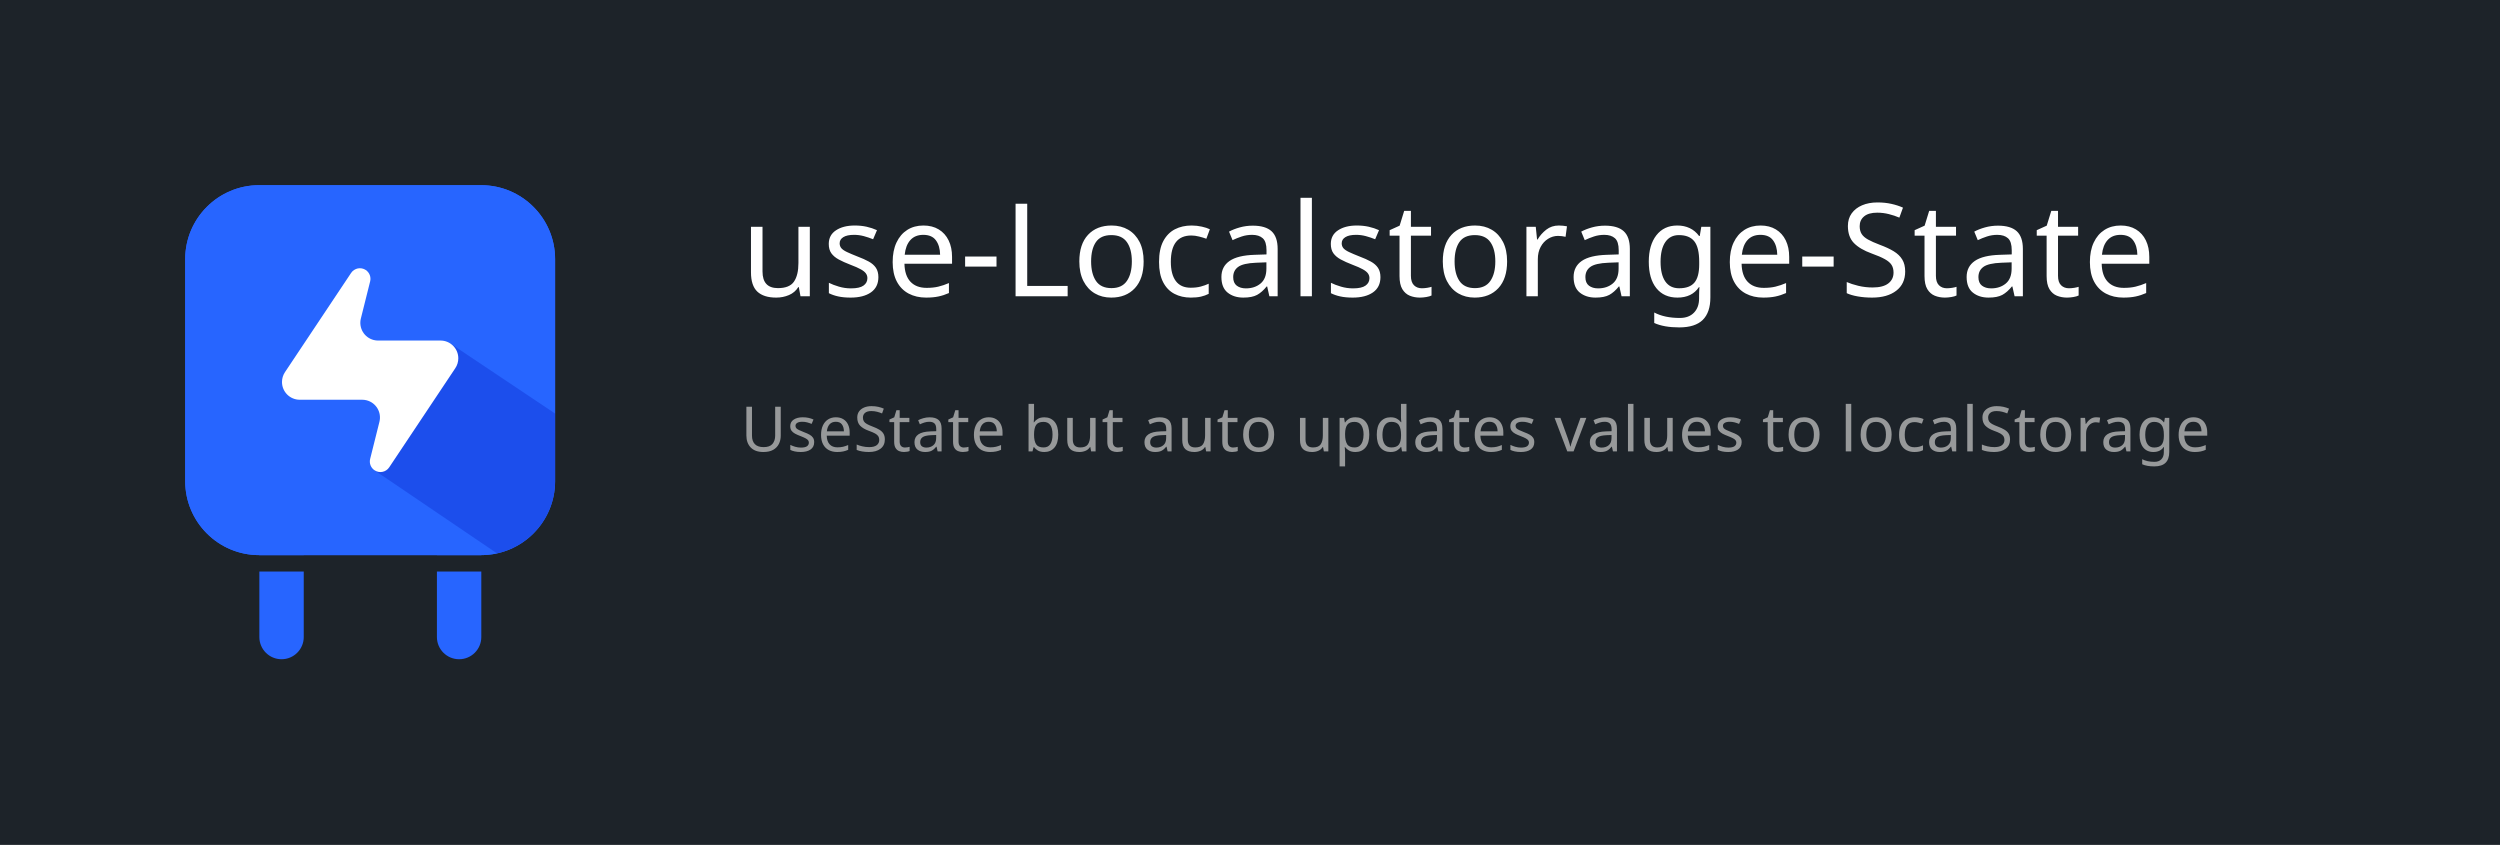
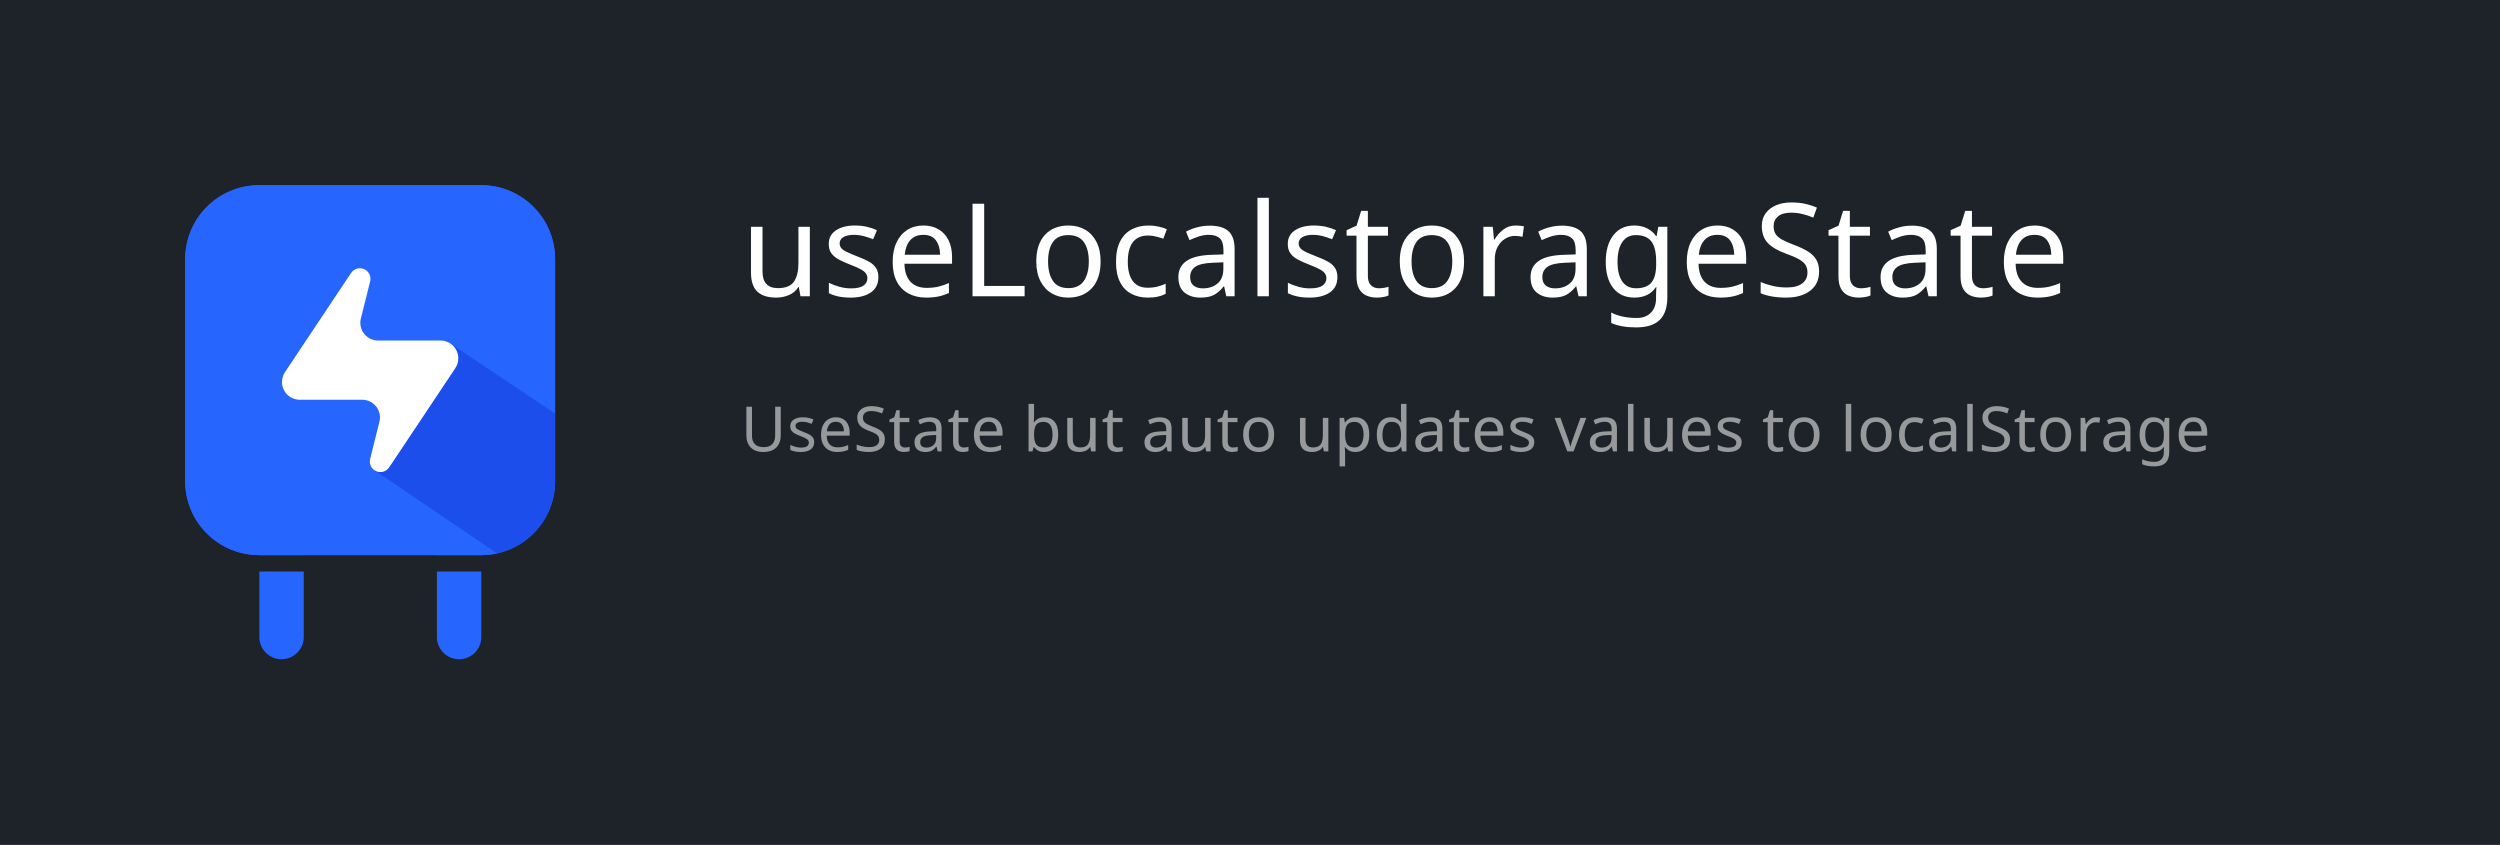
<svg xmlns="http://www.w3.org/2000/svg" xmlns:xlink="http://www.w3.org/1999/xlink" width="1080px" height="365px" viewBox="0 0 1080 365" version="1.1">
  <defs>
    <path d="M31.962,0 L127.846,0 C145.498,0 159.808,14.31 159.808,31.962 L159.808,127.846 C159.808,145.498 145.498,159.808 127.846,159.808 L31.962,159.808 C14.31,159.808 0,145.498 0,127.846 L0,31.962 C0,14.31 14.31,0 31.962,0 Z" id="path-1" />
  </defs>
  <g id="Artboard" stroke="none" stroke-width="1" fill="none" fill-rule="evenodd">
    <rect fill="#FFFFFF" x="0" y="0" width="1080" height="365" />
    <rect id="Rectangle" fill="#1D2329" x="0" y="0" width="1080" height="365" />
    <g id="Final-Icon" transform="translate(80, 80)">
      <path d="M127.925,166.91 L127.926,195.202 C127.926,200.497 123.633,204.79 118.337,204.79 C113.042,204.79 108.749,200.497 108.749,195.202 L108.749,166.91 L127.925,166.91 Z M118.337,127.846 C123.633,127.846 127.926,132.139 127.926,137.434 L127.925,159.807 L108.749,159.807 L108.749,137.434 C108.749,132.139 113.042,127.846 118.337,127.846 Z" id="Shape" fill="#2765FF" fill-rule="nonzero" />
      <path d="M51.218,166.91 L51.218,195.202 C51.218,200.497 46.925,204.79 41.63,204.79 C36.334,204.79 32.041,200.497 32.041,195.202 L32.041,166.91 L51.218,166.91 Z M41.63,127.846 C46.925,127.846 51.218,132.139 51.218,137.434 L51.218,159.807 L32.041,159.807 L32.041,137.434 C32.041,132.139 36.334,127.846 41.63,127.846 Z" id="Shape" fill="#2765FF" fill-rule="nonzero" />
      <path d="M31.962,0 L127.846,0 C145.498,0 159.808,14.31 159.808,31.962 L159.808,127.846 C159.808,145.498 145.498,159.808 127.846,159.808 L31.962,159.808 C14.31,159.808 0,145.498 0,127.846 L0,31.962 C0,14.31 14.31,0 31.962,0 Z" id="Rectangle" fill="#2765FF" fill-rule="nonzero" />
      <g id="Shadow-Mask">
        <g id="Mask" fill="#2765FF" fill-rule="nonzero">
          <path d="M31.962,0 L127.846,0 C145.498,0 159.808,14.31 159.808,31.962 L159.808,127.846 C159.808,145.498 145.498,159.808 127.846,159.808 L31.962,159.808 C14.31,159.808 0,145.498 0,127.846 L0,31.962 C0,14.31 14.31,0 31.962,0 Z" id="path-1" />
        </g>
        <g id="Rectangle-Clipped">
          <mask id="mask-2" fill="white">
            <use xlink:href="#path-1" />
          </mask>
          <g id="path-1" />
          <polygon id="Rectangle" fill="#0036BC" fill-rule="nonzero" opacity="0.284" style="mix-blend-mode: multiply;" mask="url(#mask-2)" points="114.529 68.362 194.957 122.166 159.808 176.084 81.679 123.111 115.032 69.19" />
        </g>
      </g>
      <path d="M76.472,92.688 L49.491,92.688 C45.254,92.688 41.82,89.254 41.82,85.018 C41.82,83.503 42.268,82.023 43.108,80.763 L71.676,37.91 C73.075,35.813 75.909,35.246 78.007,36.644 C79.612,37.714 80.372,39.678 79.904,41.55 L75.894,57.588 C74.867,61.698 77.366,65.863 81.476,66.89 C82.084,67.042 82.709,67.119 83.336,67.119 L110.317,67.119 C114.553,67.119 117.988,70.553 117.988,74.79 C117.988,76.304 117.539,77.785 116.699,79.045 L88.131,121.897 C86.733,123.995 83.898,124.562 81.8,123.163 C80.195,122.093 79.436,120.129 79.904,118.258 L83.913,102.22 C84.941,98.11 82.442,93.945 78.332,92.917 C77.724,92.765 77.099,92.688 76.472,92.688 Z" id="Path-14" fill="#FFFFFF" fill-rule="nonzero" />
    </g>
    <text id="title" font-family="Avenir-Medium, Avenir" font-size="56" font-weight="400" letter-spacing="0.56" fill="#FFFFFF">
-       <tspan x="320" y="128">use-Localstorage-State</tspan>
+       <tspan x="320" y="128">useLocalstorageState</tspan>
    </text>
    <text id="description" font-family="AvenirNext-Regular, Avenir Next" font-size="27" font-weight="normal" letter-spacing="0.27" fill="#97999A">
      <tspan x="320" y="195"> UseState but auto updates values to localStorage</tspan>
      <tspan x="320" y="232" />
      <tspan x="320" y="269" />
    </text>
  </g>
</svg>
